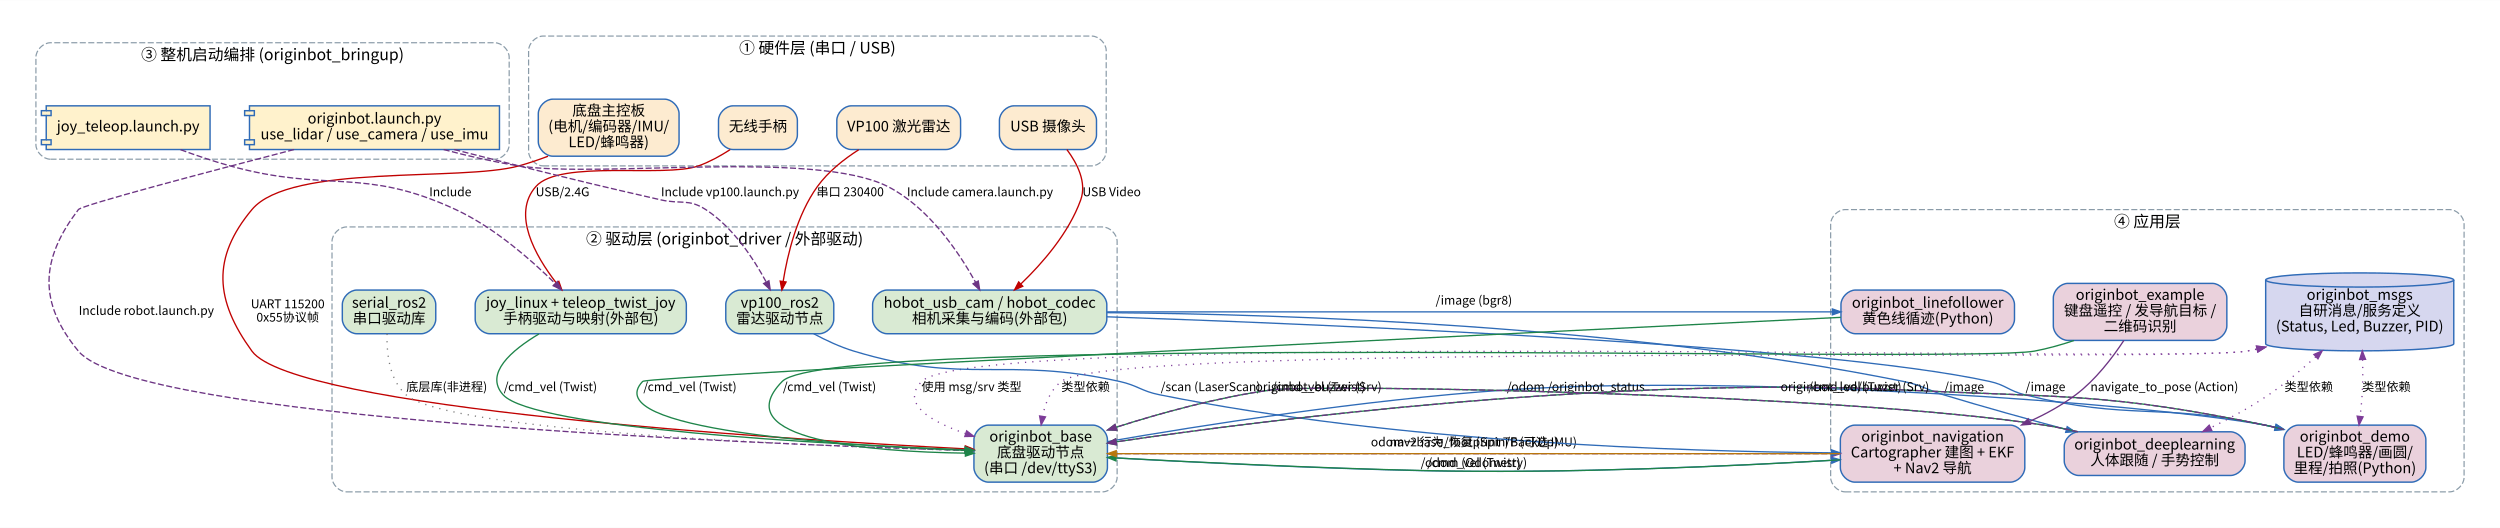
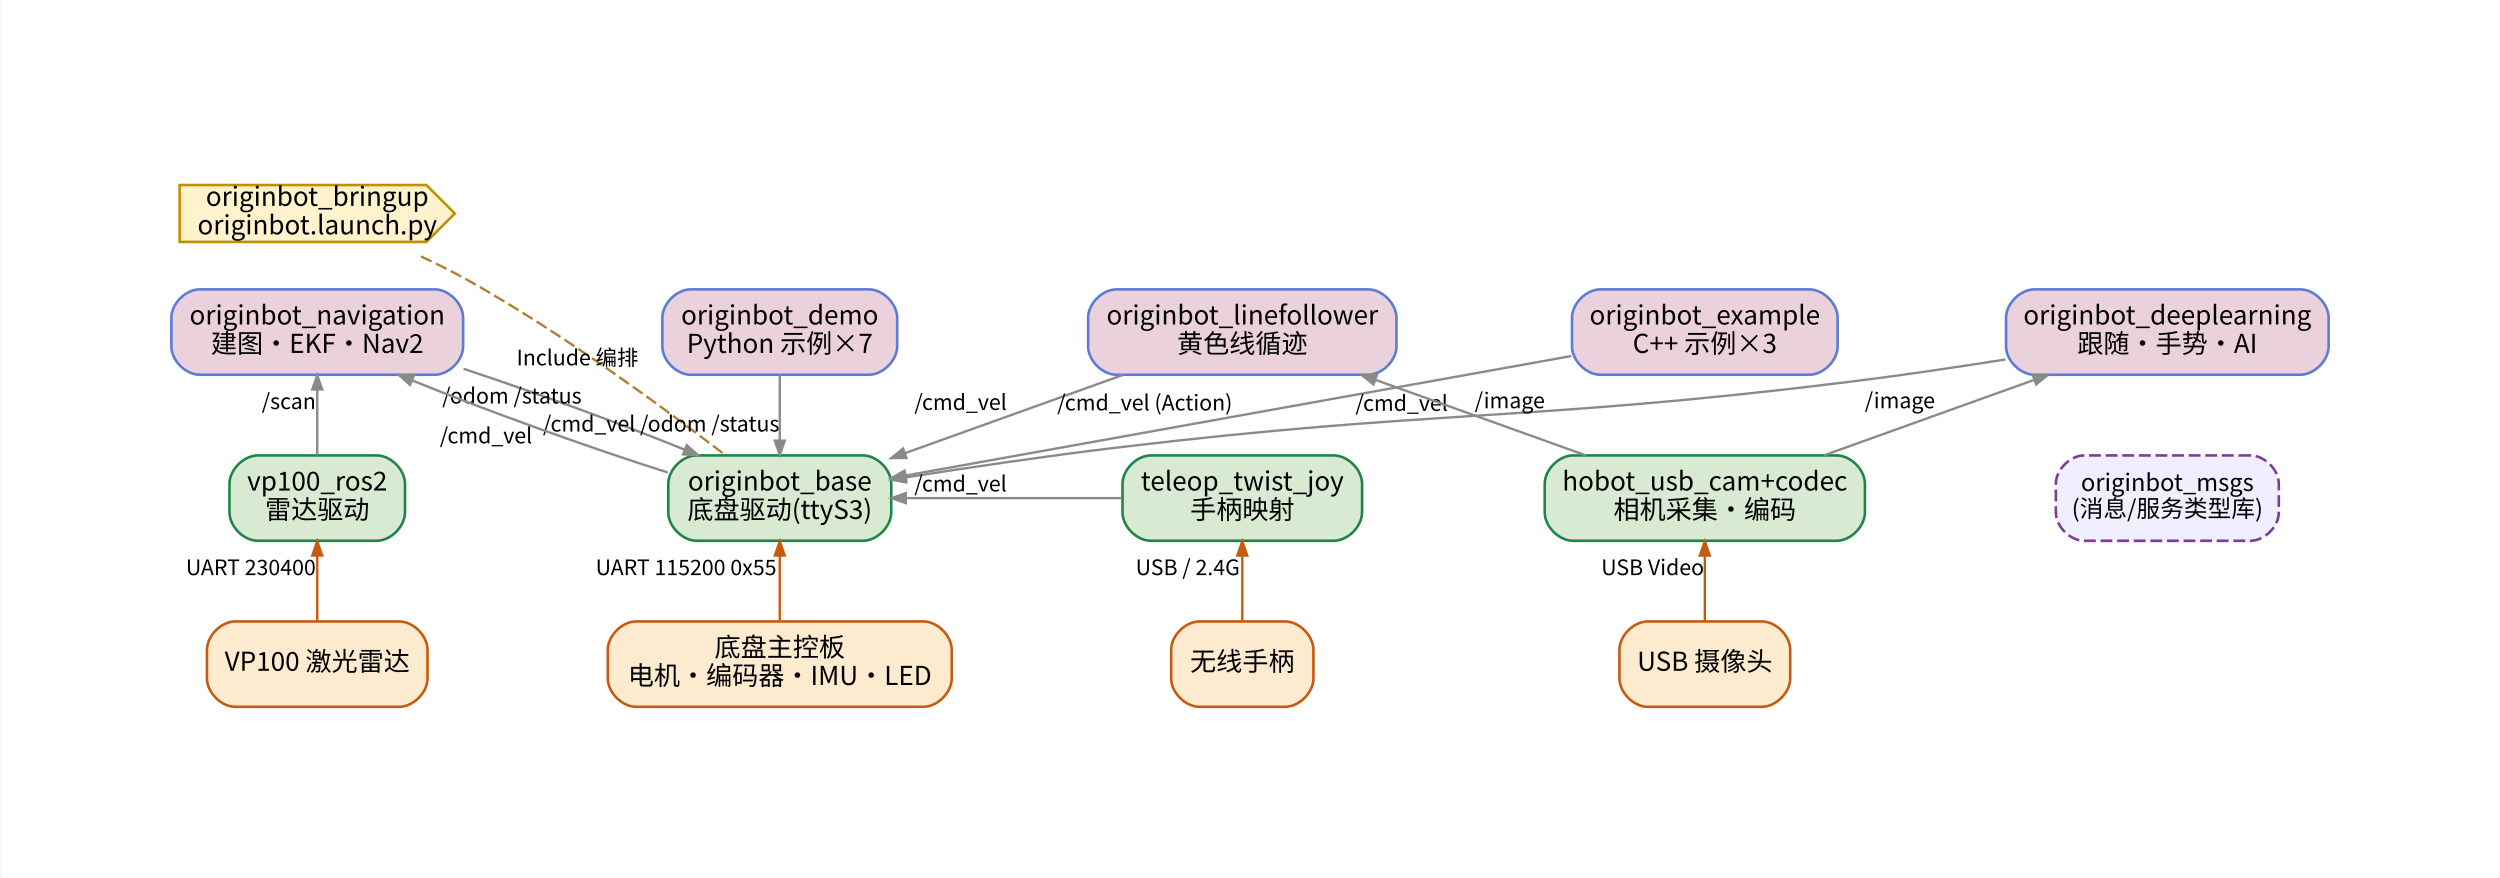
- <svg xmlns="http://www.w3.org/2000/svg" width="2060pt" height="435pt" viewBox="0.00 0.00 2060.20 434.83">
-   <g id="graph0" class="graph" transform="scale(1 1) rotate(0) translate(21.6 413.23)">
-     <polygon fill="white" stroke="transparent" points="-21.6,21.6 -21.6,-413.23 2038.6,-413.23 2038.6,21.6 -21.6,21.6" />
-     <g id="clust1" class="cluster">
-       <path fill="white" stroke="#8a9ba8" stroke-dasharray="5,2" d="M426,-276.62C426,-276.62 878,-276.62 878,-276.62 884,-276.62 890,-282.62 890,-288.62 890,-288.62 890,-371.62 890,-371.62 890,-377.62 884,-383.62 878,-383.62 878,-383.62 426,-383.62 426,-383.62 420,-383.62 414,-377.62 414,-371.62 414,-371.62 414,-288.62 414,-288.62 414,-282.62 420,-276.62 426,-276.62" />
-       <text text-anchor="middle" x="652" y="-369.23" font-family="Noto Sans CJK SC" font-size="13.00">① 硬件层 (串口 / USB)</text>
+ <svg xmlns="http://www.w3.org/2000/svg" width="1054pt" height="370pt" viewBox="0.00 0.00 1053.50 370.00">
+   <rect x="68.5" y="73.8" width="915.0" height="26.0" fill="#FFF9EC" stroke="#D9C08A" stroke-width="1.2" stroke-dasharray="7,4" rx="9" />
+   <text x="80.5" y="91.8" font-family="Noto Sans CJK SC" font-size="12" fill="#D9C08A" font-weight="bold">编 排 层</text>
+   <rect x="68.5" y="123.8" width="915.0" height="26.0" fill="#F8F0F5" stroke="#C9A3C0" stroke-width="1.2" stroke-dasharray="7,4" rx="9" />
+   <text x="80.5" y="141.8" font-family="Noto Sans CJK SC" font-size="12" fill="#C9A3C0" font-weight="bold">应 用 层</text>
+   <rect x="68.5" y="193.8" width="915.0" height="26.2" fill="#F0F8EE" stroke="#9FC7A8" stroke-width="1.2" stroke-dasharray="7,4" rx="9" />
+   <text x="80.5" y="211.8" font-family="Noto Sans CJK SC" font-size="12" fill="#9FC7A8" font-weight="bold">驱 动 层</text>
+   <rect x="68.5" y="263.8" width="915.0" height="32.0" fill="#FCF4E8" stroke="#D9B78E" stroke-width="1.2" stroke-dasharray="7,4" rx="9" />
+   <text x="80.5" y="281.8" font-family="Noto Sans CJK SC" font-size="12" fill="#D9B78E" font-weight="bold">硬 件 层</text>
+   <g id="graph0" class="graph" transform="scale(1 1) rotate(0) translate(72 298)">
+     <polygon fill="white" stroke="transparent" points="-72,72 -72,-298 981.5,-298 981.5,72 -72,72" />
+     <g id="node1" class="node">
+       <polygon fill="#fff2cc" stroke="#bf9000" stroke-width="1.1" points="107.5,-220 3.5,-220 3.5,-196 107.5,-196 119.5,-208 107.5,-220" />
+       <text text-anchor="middle" x="61.5" y="-211.2" font-family="Noto Sans CJK SC" font-size="11.00">originbot_bringup</text>
+       <text text-anchor="middle" x="61.5" y="-199.2" font-family="Noto Sans CJK SC" font-size="11.00">originbot.launch.py</text>
    </g>
-     <g id="clust2" class="cluster">
-       <path fill="white" stroke="#8a9ba8" stroke-dasharray="5,2" d="M264,-8C264,-8 887,-8 887,-8 893,-8 899,-14 899,-20 899,-20 899,-214.31 899,-214.31 899,-220.31 893,-226.31 887,-226.31 887,-226.31 264,-226.31 264,-226.31 258,-226.31 252,-220.31 252,-214.31 252,-214.31 252,-20 252,-20 252,-14 258,-8 264,-8" />
-       <text text-anchor="middle" x="575.5" y="-211.91" font-family="Noto Sans CJK SC" font-size="13.00">② 驱动层 (originbot_driver / 外部驱动)</text>
+     <g id="node8" class="node">
+       <path fill="#d9ead3" stroke="#1e8449" stroke-width="1.1" d="M291.5,-106C291.5,-106 221.5,-106 221.5,-106 215.5,-106 209.5,-100 209.5,-94 209.5,-94 209.5,-82 209.5,-82 209.5,-76 215.5,-70 221.5,-70 221.5,-70 291.5,-70 291.5,-70 297.5,-70 303.5,-76 303.5,-82 303.5,-82 303.5,-94 303.5,-94 303.5,-100 297.5,-106 291.5,-106" />
+       <text text-anchor="middle" x="256.5" y="-91.2" font-family="Noto Sans CJK SC" font-size="11.00">originbot_base</text>
+       <text text-anchor="middle" x="256.5" y="-79.2" font-family="Noto Sans CJK SC" font-size="11.00">底盘驱动(ttyS3)</text>
    </g>
-     <g id="clust3" class="cluster">
-       <path fill="white" stroke="#8a9ba8" stroke-dasharray="5,2" d="M20,-282.12C20,-282.12 386,-282.12 386,-282.12 392,-282.12 398,-288.12 398,-294.12 398,-294.12 398,-366.12 398,-366.12 398,-372.12 392,-378.12 386,-378.12 386,-378.12 20,-378.12 20,-378.12 14,-378.12 8,-372.12 8,-366.12 8,-366.12 8,-294.12 8,-294.12 8,-288.12 14,-282.12 20,-282.12" />
-       <text text-anchor="middle" x="203" y="-363.73" font-family="Noto Sans CJK SC" font-size="13.00">③ 整机启动编排 (originbot_bringup)</text>
+     <g id="edge15" class="edge">
+       <path fill="none" stroke="#b08030" stroke-dasharray="5,2" d="M105.22,-189.92C112.35,-186.58 119.56,-182.95 126.2,-179.2 165.62,-156.91 208.01,-125.75 233.38,-106.23" />
+       <text text-anchor="middle" x="171.2" y="-143.96" font-family="Noto Sans CJK SC" font-size="9.00">Include 编排</text>
    </g>
-     <g id="clust4" class="cluster">
-       <path fill="white" stroke="#8a9ba8" stroke-dasharray="5,2" d="M1499,-8C1499,-8 1997,-8 1997,-8 2003,-8 2009,-14 2009,-20 2009,-20 2009,-228.62 2009,-228.62 2009,-234.62 2003,-240.62 1997,-240.62 1997,-240.62 1499,-240.62 1499,-240.62 1493,-240.62 1487,-234.62 1487,-228.62 1487,-228.62 1487,-20 1487,-20 1487,-14 1493,-8 1499,-8" />
-       <text text-anchor="middle" x="1748" y="-226.22" font-family="Noto Sans CJK SC" font-size="13.00">④ 应用层</text>
+     <g id="node2" class="node">
+       <path fill="#ead1dc" stroke="#5b7bd5" stroke-width="1.1" d="M111,-176C111,-176 12,-176 12,-176 6,-176 0,-170 0,-164 0,-164 0,-152 0,-152 0,-146 6,-140 12,-140 12,-140 111,-140 111,-140 117,-140 123,-146 123,-152 123,-152 123,-164 123,-164 123,-170 117,-176 111,-176" />
+       <text text-anchor="middle" x="61.5" y="-161.2" font-family="Noto Sans CJK SC" font-size="11.00">originbot_navigation</text>
+       <text text-anchor="middle" x="61.5" y="-149.2" font-family="Noto Sans CJK SC" font-size="11.00">建图·EKF·Nav2</text>
    </g>
-     <g id="node1" class="node">
-       <path fill="#fdebd0" stroke="#2f6bb7" stroke-width="1.2" d="M526,-331.62C526,-331.62 434,-331.62 434,-331.62 428,-331.62 422,-325.62 422,-319.62 422,-319.62 422,-296.62 422,-296.62 422,-290.62 428,-284.62 434,-284.62 434,-284.62 526,-284.62 526,-284.62 532,-284.62 538,-290.62 538,-296.62 538,-296.62 538,-319.62 538,-319.62 538,-325.62 532,-331.62 526,-331.62" />
-       <text text-anchor="middle" x="480" y="-318.02" font-family="Noto Sans CJK SC" font-size="12.00">底盘主控板</text>
-       <text text-anchor="middle" x="480" y="-305.02" font-family="Noto Sans CJK SC" font-size="12.00">(电机/编码器/IMU/</text>
-       <text text-anchor="middle" x="480" y="-292.02" font-family="Noto Sans CJK SC" font-size="12.00">LED/蜂鸣器)</text>
+     <g id="edge5" class="edge">
+       <path fill="none" stroke="#8a8a8a" d="M123.19,-142.52C153.67,-132.42 189.59,-119.32 216.46,-108.39" />
+       <polygon fill="#8a8a8a" stroke="#8a8a8a" points="217.29,-110.32 222.05,-106.1 215.7,-106.43 217.29,-110.32" />
+       <text text-anchor="middle" x="143.57" y="-127.87" font-family="Noto Sans CJK SC" font-size="9.00">/odom /status</text>
+     </g>
+     <g id="node3" class="node">
+       <path fill="#ead1dc" stroke="#5b7bd5" stroke-width="1.1" d="M294,-176C294,-176 219,-176 219,-176 213,-176 207,-170 207,-164 207,-164 207,-152 207,-152 207,-146 213,-140 219,-140 219,-140 294,-140 294,-140 300,-140 306,-146 306,-152 306,-152 306,-164 306,-164 306,-170 300,-176 294,-176" />
+       <text text-anchor="middle" x="256.5" y="-161.2" font-family="Noto Sans CJK SC" font-size="11.00">originbot_demo</text>
+       <text text-anchor="middle" x="256.5" y="-149.2" font-family="Noto Sans CJK SC" font-size="11.00">Python 示例×7</text>
+     </g>
+     <g id="edge7" class="edge">
+       <path fill="none" stroke="#8a8a8a" d="M256.5,-139.97C256.5,-131.55 256.5,-121.39 256.5,-112.3" />
+       <polygon fill="#8a8a8a" stroke="#8a8a8a" points="258.6,-112.21 256.5,-106.21 254.4,-112.21 258.6,-112.21" />
+       <text text-anchor="middle" x="206.5" y="-116.07" font-family="Noto Sans CJK SC" font-size="9.00">/cmd_vel /odom /status</text>
+     </g>
+     <g id="node4" class="node">
+       <path fill="#ead1dc" stroke="#5b7bd5" stroke-width="1.1" d="M504.5,-176C504.5,-176 398.5,-176 398.5,-176 392.5,-176 386.5,-170 386.5,-164 386.5,-164 386.5,-152 386.5,-152 386.5,-146 392.5,-140 398.5,-140 398.5,-140 504.5,-140 504.5,-140 510.5,-140 516.5,-146 516.5,-152 516.5,-152 516.5,-164 516.5,-164 516.5,-170 510.5,-176 504.5,-176" />
+       <text text-anchor="middle" x="451.5" y="-161.2" font-family="Noto Sans CJK SC" font-size="11.00">originbot_linefollower</text>
+       <text text-anchor="middle" x="451.5" y="-149.2" font-family="Noto Sans CJK SC" font-size="11.00">黄色线循迹</text>
+     </g>
+     <g id="edge8" class="edge">
+       <path fill="none" stroke="#8a8a8a" d="M401.28,-139.97C373.15,-129.88 338.1,-117.29 309.52,-107.03" />
+       <polygon fill="#8a8a8a" stroke="#8a8a8a" points="309.89,-104.93 303.53,-104.88 308.47,-108.89 309.89,-104.93" />
+       <text text-anchor="middle" x="332.73" y="-125.16" font-family="Noto Sans CJK SC" font-size="9.00">/cmd_vel</text>
    </g>
    <g id="node5" class="node">
-       <path fill="#d9ead3" stroke="#2f6bb7" stroke-width="1.2" d="M879,-63C879,-63 793,-63 793,-63 787,-63 781,-57 781,-51 781,-51 781,-28 781,-28 781,-22 787,-16 793,-16 793,-16 879,-16 879,-16 885,-16 891,-22 891,-28 891,-28 891,-51 891,-51 891,-57 885,-63 879,-63" />
-       <text text-anchor="middle" x="836" y="-49.4" font-family="Noto Sans CJK SC" font-size="12.00">originbot_base</text>
-       <text text-anchor="middle" x="836" y="-36.4" font-family="Noto Sans CJK SC" font-size="12.00">底盘驱动节点</text>
-       <text text-anchor="middle" x="836" y="-23.4" font-family="Noto Sans CJK SC" font-size="12.00">(串口 /dev/ttyS3)</text>
+       <path fill="#ead1dc" stroke="#5b7bd5" stroke-width="1.1" d="M690.5,-176C690.5,-176 602.5,-176 602.5,-176 596.5,-176 590.5,-170 590.5,-164 590.5,-164 590.5,-152 590.5,-152 590.5,-146 596.5,-140 602.5,-140 602.5,-140 690.5,-140 690.5,-140 696.5,-140 702.5,-146 702.5,-152 702.5,-152 702.5,-164 702.5,-164 702.5,-170 696.5,-176 690.5,-176" />
+       <text text-anchor="middle" x="646.5" y="-161.2" font-family="Noto Sans CJK SC" font-size="11.00">originbot_example</text>
+       <text text-anchor="middle" x="646.5" y="-149.2" font-family="Noto Sans CJK SC" font-size="11.00">C++ 示例×3</text>
+     </g>
+     <g id="edge9" class="edge">
+       <path fill="none" stroke="#8a8a8a" d="M590.21,-147.9C515.11,-134.42 383.12,-110.73 309.65,-97.54" />
+       <polygon fill="#8a8a8a" stroke="#8a8a8a" points="309.87,-95.45 303.6,-96.45 309.13,-99.58 309.87,-95.45" />
+       <text text-anchor="middle" x="410.4" y="-124.97" font-family="Noto Sans CJK SC" font-size="9.00">/cmd_vel (Action)</text>
+     </g>
+     <g id="node6" class="node">
+       <path fill="#ead1dc" stroke="#5b7bd5" stroke-width="1.1" d="M897.5,-176C897.5,-176 785.5,-176 785.5,-176 779.5,-176 773.5,-170 773.5,-164 773.5,-164 773.5,-152 773.5,-152 773.5,-146 779.5,-140 785.5,-140 785.5,-140 897.5,-140 897.5,-140 903.5,-140 909.5,-146 909.5,-152 909.5,-152 909.5,-164 909.5,-164 909.5,-170 903.5,-176 897.5,-176" />
+       <text text-anchor="middle" x="841.5" y="-161.2" font-family="Noto Sans CJK SC" font-size="11.00">originbot_deeplearning</text>
+       <text text-anchor="middle" x="841.5" y="-149.2" font-family="Noto Sans CJK SC" font-size="11.00">跟随·手势·AI</text>
+     </g>
+     <g id="edge10" class="edge">
+       <path fill="none" stroke="#8a8a8a" d="M773.23,-146.45C751.67,-143.04 727.73,-139.5 705.7,-136.8 569.33,-120.06 534.22,-125.53 397.8,-109.2 368.61,-105.71 336.17,-100.9 309.74,-96.75" />
+       <polygon fill="#8a8a8a" stroke="#8a8a8a" points="309.76,-94.63 303.51,-95.77 309.1,-98.78 309.76,-94.63" />
+       <text text-anchor="middle" x="518.67" y="-124.77" font-family="Noto Sans CJK SC" font-size="9.00">/cmd_vel</text>
+     </g>
+     <g id="node7" class="node">
+       <path fill="#d9ead3" stroke="#1e8449" stroke-width="1.1" d="M86.5,-106C86.5,-106 36.5,-106 36.5,-106 30.5,-106 24.5,-100 24.5,-94 24.5,-94 24.5,-82 24.5,-82 24.5,-76 30.5,-70 36.5,-70 36.5,-70 86.5,-70 86.5,-70 92.5,-70 98.5,-76 98.5,-82 98.5,-82 98.5,-94 98.5,-94 98.5,-100 92.5,-106 86.5,-106" />
+       <text text-anchor="middle" x="61.5" y="-91.2" font-family="Noto Sans CJK SC" font-size="11.00">vp100_ros2</text>
+       <text text-anchor="middle" x="61.5" y="-79.2" font-family="Noto Sans CJK SC" font-size="11.00">雷达驱动</text>
+     </g>
+     <g id="edge13" class="edge">
+       <path fill="none" stroke="#8a8a8a" d="M61.5,-106.03C61.5,-114.45 61.5,-124.61 61.5,-133.7" />
+       <polygon fill="#8a8a8a" stroke="#8a8a8a" points="59.4,-133.79 61.5,-139.79 63.6,-133.79 59.4,-133.79" />
+       <text text-anchor="middle" x="49.5" y="-125.53" font-family="Noto Sans CJK SC" font-size="9.00">/scan</text>
+     </g>
+     <g id="edge6" class="edge">
+       <path fill="none" stroke="#8a8a8a" d="M209.31,-98.78C176.35,-109.22 132.84,-124.88 101.56,-137.6" />
+       <polygon fill="#8a8a8a" stroke="#8a8a8a" points="100.62,-135.72 95.87,-139.94 102.22,-139.6 100.62,-135.72" />
+       <text text-anchor="middle" x="132.65" y="-111.09" font-family="Noto Sans CJK SC" font-size="9.00">/cmd_vel</text>
+     </g>
+     <g id="node9" class="node">
+       <path fill="#d9ead3" stroke="#1e8449" stroke-width="1.1" d="M490,-106C490,-106 413,-106 413,-106 407,-106 401,-100 401,-94 401,-94 401,-82 401,-82 401,-76 407,-70 413,-70 413,-70 490,-70 490,-70 496,-70 502,-76 502,-82 502,-82 502,-94 502,-94 502,-100 496,-106 490,-106" />
+       <text text-anchor="middle" x="451.5" y="-91.2" font-family="Noto Sans CJK SC" font-size="11.00">teleop_twist_joy</text>
+       <text text-anchor="middle" x="451.5" y="-79.2" font-family="Noto Sans CJK SC" font-size="11.00">手柄映射</text>
+     </g>
+     <g id="edge14" class="edge">
+       <path fill="none" stroke="#8a8a8a" d="M400.78,-88C372.87,-88 338.26,-88 309.94,-88" />
+       <polygon fill="#8a8a8a" stroke="#8a8a8a" points="309.62,-85.9 303.62,-88 309.62,-90.1 309.62,-85.9" />
+       <text text-anchor="middle" x="332.71" y="-90.8" font-family="Noto Sans CJK SC" font-size="9.00">/cmd_vel</text>
+     </g>
+     <g id="node10" class="node">
+       <path fill="#d9ead3" stroke="#1e8449" stroke-width="1.1" d="M702,-106C702,-106 591,-106 591,-106 585,-106 579,-100 579,-94 579,-94 579,-82 579,-82 579,-76 585,-70 591,-70 591,-70 702,-70 702,-70 708,-70 714,-76 714,-82 714,-82 714,-94 714,-94 714,-100 708,-106 702,-106" />
+       <text text-anchor="middle" x="646.5" y="-91.2" font-family="Noto Sans CJK SC" font-size="11.00">hobot_usb_cam+codec</text>
+       <text text-anchor="middle" x="646.5" y="-79.2" font-family="Noto Sans CJK SC" font-size="11.00">相机采集·编码</text>
+     </g>
+     <g id="edge11" class="edge">
+       <path fill="none" stroke="#8a8a8a" d="M596.28,-106.03C569.21,-115.75 535.71,-127.77 507.76,-137.8" />
+       <polygon fill="#8a8a8a" stroke="#8a8a8a" points="506.82,-135.91 501.89,-139.91 508.24,-139.86 506.82,-135.91" />
+       <text text-anchor="middle" x="564.27" y="-125.88" font-family="Noto Sans CJK SC" font-size="9.00">/image</text>
+     </g>
+     <g id="edge12" class="edge">
+       <path fill="none" stroke="#8a8a8a" d="M696.72,-106.03C723.79,-115.75 757.29,-127.77 785.24,-137.8" />
+       <polygon fill="#8a8a8a" stroke="#8a8a8a" points="784.76,-139.86 791.11,-139.91 786.18,-135.91 784.76,-139.86" />
+       <text text-anchor="middle" x="728.73" y="-125.88" font-family="Noto Sans CJK SC" font-size="9.00">/image</text>
+     </g>
+     <g id="node11" class="node">
+       <path fill="#fdebd0" stroke="#c55a11" stroke-width="1.1" d="M96,-36C96,-36 27,-36 27,-36 21,-36 15,-30 15,-24 15,-24 15,-12 15,-12 15,-6 21,0 27,0 27,0 96,0 96,0 102,0 108,-6 108,-12 108,-12 108,-24 108,-24 108,-30 102,-36 96,-36" />
+       <text text-anchor="middle" x="61.5" y="-15.2" font-family="Noto Sans CJK SC" font-size="11.00">VP100 激光雷达</text>
    </g>
    <g id="edge1" class="edge">
-       <path fill="none" stroke="#c00000" stroke-width="1.1" d="M430.02,-284.6C422.1,-281.59 413.91,-278.8 406,-276.62 358.23,-263.5 217.73,-278.67 186,-240.62 152.8,-200.82 155.52,-165.93 186,-124 220.33,-76.78 617.41,-51.6 773.52,-43.48" />
-       <polygon fill="#c00000" stroke="#c00000" stroke-width="1.1" points="773.91,-45.91 780.77,-43.1 773.66,-41.02 773.91,-45.91" />
-       <text text-anchor="middle" x="215.5" y="-159.31" font-family="Noto Sans CJK SC" font-size="10.00">UART 115200</text>
-       <text text-anchor="middle" x="215.5" y="-148.31" font-family="Noto Sans CJK SC" font-size="10.00">0x55协议帧</text>
+       <path fill="none" stroke="#c55a11" d="M61.5,-36.03C61.5,-44.45 61.5,-54.61 61.5,-63.7" />
+       <polygon fill="#c55a11" stroke="#c55a11" points="59.4,-63.79 61.5,-69.79 63.6,-63.79 59.4,-63.79" />
+       <text text-anchor="middle" x="33.5" y="-55.53" font-family="Noto Sans CJK SC" font-size="9.00">UART 230400</text>
    </g>
-     <g id="node2" class="node">
-       <path fill="#fdebd0" stroke="#2f6bb7" stroke-width="1.2" d="M758,-326.12C758,-326.12 680,-326.12 680,-326.12 674,-326.12 668,-320.12 668,-314.12 668,-314.12 668,-302.12 668,-302.12 668,-296.12 674,-290.12 680,-290.12 680,-290.12 758,-290.12 758,-290.12 764,-290.12 770,-296.12 770,-302.12 770,-302.12 770,-314.12 770,-314.12 770,-320.12 764,-326.12 758,-326.12" />
-       <text text-anchor="middle" x="719" y="-305.02" font-family="Noto Sans CJK SC" font-size="12.00">VP100 激光雷达</text>
-     </g>
-     <g id="node7" class="node">
-       <path fill="#d9ead3" stroke="#2f6bb7" stroke-width="1.2" d="M653.5,-174.31C653.5,-174.31 588.5,-174.31 588.5,-174.31 582.5,-174.31 576.5,-168.31 576.5,-162.31 576.5,-162.31 576.5,-150.31 576.5,-150.31 576.5,-144.31 582.5,-138.31 588.5,-138.31 588.5,-138.31 653.5,-138.31 653.5,-138.31 659.5,-138.31 665.5,-144.31 665.5,-150.31 665.5,-150.31 665.5,-162.31 665.5,-162.31 665.5,-168.31 659.5,-174.31 653.5,-174.31" />
-       <text text-anchor="middle" x="621" y="-159.71" font-family="Noto Sans CJK SC" font-size="12.00">vp100_ros2</text>
-       <text text-anchor="middle" x="621" y="-146.71" font-family="Noto Sans CJK SC" font-size="12.00">雷达驱动节点</text>
+     <g id="node12" class="node">
+       <path fill="#fdebd0" stroke="#c55a11" stroke-width="1.1" d="M317,-36C317,-36 196,-36 196,-36 190,-36 184,-30 184,-24 184,-24 184,-12 184,-12 184,-6 190,0 196,0 196,0 317,0 317,0 323,0 329,-6 329,-12 329,-12 329,-24 329,-24 329,-30 323,-36 317,-36" />
+       <text text-anchor="middle" x="256.5" y="-21.2" font-family="Noto Sans CJK SC" font-size="11.00">底盘主控板</text>
+       <text text-anchor="middle" x="256.5" y="-9.2" font-family="Noto Sans CJK SC" font-size="11.00">电机·编码器·IMU·LED</text>
    </g>
    <g id="edge2" class="edge">
-       <path fill="none" stroke="#c00000" stroke-width="1.1" d="M686.05,-289.94C673.84,-282.14 660.83,-271.89 652,-259.62 635.14,-236.22 627.33,-203.52 623.79,-181.44" />
-       <polygon fill="#c00000" stroke="#c00000" stroke-width="1.1" points="626.19,-180.95 622.75,-174.39 621.35,-181.67 626.19,-180.95" />
-       <text text-anchor="middle" x="679" y="-251.62" font-family="Noto Sans CJK SC" font-size="10.00">串口 230400</text>
+       <path fill="none" stroke="#c55a11" d="M256.5,-36.03C256.5,-44.45 256.5,-54.61 256.5,-63.7" />
+       <polygon fill="#c55a11" stroke="#c55a11" points="254.4,-63.79 256.5,-69.79 258.6,-63.79 254.4,-63.79" />
+       <text text-anchor="middle" x="217" y="-55.53" font-family="Noto Sans CJK SC" font-size="9.00">UART 115200 0x55</text>
    </g>
-     <g id="node3" class="node">
-       <path fill="#fdebd0" stroke="#2f6bb7" stroke-width="1.2" d="M870,-326.12C870,-326.12 814,-326.12 814,-326.12 808,-326.12 802,-320.12 802,-314.12 802,-314.12 802,-302.12 802,-302.12 802,-296.12 808,-290.12 814,-290.12 814,-290.12 870,-290.12 870,-290.12 876,-290.12 882,-296.12 882,-302.12 882,-302.12 882,-314.12 882,-314.12 882,-320.12 876,-326.12 870,-326.12" />
-       <text text-anchor="middle" x="842" y="-305.02" font-family="Noto Sans CJK SC" font-size="12.00">USB 摄像头</text>
-     </g>
-     <g id="node8" class="node">
-       <path fill="#d9ead3" stroke="#2f6bb7" stroke-width="1.2" d="M878.5,-174.31C878.5,-174.31 709.5,-174.31 709.5,-174.31 703.5,-174.31 697.5,-168.31 697.5,-162.31 697.5,-162.31 697.5,-150.31 697.5,-150.31 697.5,-144.31 703.5,-138.31 709.5,-138.31 709.5,-138.31 878.5,-138.31 878.5,-138.31 884.5,-138.31 890.5,-144.31 890.5,-150.31 890.5,-150.31 890.5,-162.31 890.5,-162.31 890.5,-168.31 884.5,-174.31 878.5,-174.31" />
-       <text text-anchor="middle" x="794" y="-159.71" font-family="Noto Sans CJK SC" font-size="12.00">hobot_usb_cam / hobot_codec</text>
-       <text text-anchor="middle" x="794" y="-146.71" font-family="Noto Sans CJK SC" font-size="12.00">相机采集与编码(外部包)</text>
+     <g id="node13" class="node">
+       <path fill="#fdebd0" stroke="#c55a11" stroke-width="1.1" d="M469.5,-36C469.5,-36 433.5,-36 433.5,-36 427.5,-36 421.5,-30 421.5,-24 421.5,-24 421.5,-12 421.5,-12 421.5,-6 427.5,0 433.5,0 433.5,0 469.5,0 469.5,0 475.5,0 481.5,-6 481.5,-12 481.5,-12 481.5,-24 481.5,-24 481.5,-30 475.5,-36 469.5,-36" />
+       <text text-anchor="middle" x="451.5" y="-15.2" font-family="Noto Sans CJK SC" font-size="11.00">无线手柄</text>
    </g>
    <g id="edge3" class="edge">
-       <path fill="none" stroke="#c00000" stroke-width="1.1" d="M857.62,-290.05C866.19,-278.56 874.13,-262.95 869,-248.62 859.22,-221.32 837.37,-196.32 819.76,-179.42" />
-       <polygon fill="#c00000" stroke="#c00000" stroke-width="1.1" points="821.23,-177.44 814.45,-174.43 817.88,-181.01 821.23,-177.44" />
-       <text text-anchor="middle" x="894.5" y="-251.62" font-family="Noto Sans CJK SC" font-size="10.00">USB Video</text>
+       <path fill="none" stroke="#c55a11" d="M451.5,-36.03C451.5,-44.45 451.5,-54.61 451.5,-63.7" />
+       <polygon fill="#c55a11" stroke="#c55a11" points="449.4,-63.79 451.5,-69.79 453.6,-63.79 449.4,-63.79" />
+       <text text-anchor="middle" x="428.5" y="-55.53" font-family="Noto Sans CJK SC" font-size="9.00">USB / 2.4G</text>
    </g>
-     <g id="node4" class="node">
-       <path fill="#fdebd0" stroke="#2f6bb7" stroke-width="1.2" d="M623.5,-326.12C623.5,-326.12 582.5,-326.12 582.5,-326.12 576.5,-326.12 570.5,-320.12 570.5,-314.12 570.5,-314.12 570.5,-302.12 570.5,-302.12 570.5,-296.12 576.5,-290.12 582.5,-290.12 582.5,-290.12 623.5,-290.12 623.5,-290.12 629.5,-290.12 635.5,-296.12 635.5,-302.12 635.5,-302.12 635.5,-314.12 635.5,-314.12 635.5,-320.12 629.5,-326.12 623.5,-326.12" />
-       <text text-anchor="middle" x="603" y="-305.02" font-family="Noto Sans CJK SC" font-size="12.00">无线手柄</text>
-     </g>
-     <g id="node9" class="node">
-       <path fill="#d9ead3" stroke="#2f6bb7" stroke-width="1.2" d="M532,-174.31C532,-174.31 382,-174.31 382,-174.31 376,-174.31 370,-168.31 370,-162.31 370,-162.31 370,-150.31 370,-150.31 370,-144.31 376,-138.31 382,-138.31 382,-138.31 532,-138.31 532,-138.31 538,-138.31 544,-144.31 544,-150.31 544,-150.31 544,-162.31 544,-162.31 544,-168.31 538,-174.31 532,-174.31" />
-       <text text-anchor="middle" x="457" y="-159.71" font-family="Noto Sans CJK SC" font-size="12.00">joy_linux + teleop_twist_joy</text>
-       <text text-anchor="middle" x="457" y="-146.71" font-family="Noto Sans CJK SC" font-size="12.00">手柄驱动与映射(外部包)</text>
+     <g id="node14" class="node">
+       <path fill="#fdebd0" stroke="#c55a11" stroke-width="1.1" d="M670.5,-36C670.5,-36 622.5,-36 622.5,-36 616.5,-36 610.5,-30 610.5,-24 610.5,-24 610.5,-12 610.5,-12 610.5,-6 616.5,0 622.5,0 622.5,0 670.5,0 670.5,0 676.5,0 682.5,-6 682.5,-12 682.5,-12 682.5,-24 682.5,-24 682.5,-30 676.5,-36 670.5,-36" />
+       <text text-anchor="middle" x="646.5" y="-15.2" font-family="Noto Sans CJK SC" font-size="11.00">USB 摄像头</text>
    </g>
    <g id="edge4" class="edge">
-       <path fill="none" stroke="#c00000" stroke-width="1.1" d="M580.13,-290.05C572.22,-284.94 563.06,-279.85 554,-276.62 525.72,-266.57 439.84,-282.15 420,-259.62 400.05,-236.99 419.4,-202.77 436.77,-180.23" />
-       <polygon fill="#c00000" stroke="#c00000" stroke-width="1.1" points="438.91,-181.49 441.36,-174.49 435.08,-178.44 438.91,-181.49" />
-       <text text-anchor="middle" x="442" y="-251.62" font-family="Noto Sans CJK SC" font-size="10.00">USB/2.4G</text>
-     </g>
-     <g id="node12" class="node">
-       <path fill="#ead1dc" stroke="#2f6bb7" stroke-width="1.2" d="M1635,-63C1635,-63 1507,-63 1507,-63 1501,-63 1495,-57 1495,-51 1495,-51 1495,-28 1495,-28 1495,-22 1501,-16 1507,-16 1507,-16 1635,-16 1635,-16 1641,-16 1647,-22 1647,-28 1647,-28 1647,-51 1647,-51 1647,-57 1641,-63 1635,-63" />
-       <text text-anchor="middle" x="1571" y="-49.4" font-family="Noto Sans CJK SC" font-size="12.00">originbot_navigation</text>
-       <text text-anchor="middle" x="1571" y="-36.4" font-family="Noto Sans CJK SC" font-size="12.00">Cartographer 建图 + EKF</text>
-       <text text-anchor="middle" x="1571" y="-23.4" font-family="Noto Sans CJK SC" font-size="12.00">+ Nav2 导航</text>
-     </g>
-     <g id="edge20" class="edge">
-       <path fill="none" stroke="#2f6bb7" stroke-width="1.1" d="M891.1,-36.29C953.6,-32.82 1058.59,-27.52 1149,-25.5 1266.62,-22.87 1402.61,-29.04 1487.72,-34.01" />
-       <polygon fill="#2f6bb7" stroke="#2f6bb7" stroke-width="1.1" points="1487.65,-36.46 1494.78,-34.43 1487.93,-31.57 1487.65,-36.46" />
-       <text text-anchor="middle" x="1193" y="-28.5" font-family="Noto Sans CJK SC" font-size="10.00">/odom (Odometry)</text>
-     </g>
-     <g id="edge23" class="edge">
-       <path fill="none" stroke="#7d3c98" stroke-width="1.1" stroke-dasharray="5,2" d="M891.24,-39.5C1019.17,-39.5 1336.33,-39.5 1487.84,-39.5" />
-       <polygon fill="#7d3c98" stroke="#7d3c98" stroke-width="1.1" points="1487.93,-41.95 1494.93,-39.5 1487.93,-37.05 1487.93,-41.95" />
-       <text text-anchor="middle" x="1193" y="-45.5" font-family="Noto Sans CJK SC" font-size="10.00">odom→base_footprint TF (可选 IMU)</text>
+       <path fill="none" stroke="#c55a11" d="M646.5,-36.03C646.5,-44.45 646.5,-54.61 646.5,-63.7" />
+       <polygon fill="#c55a11" stroke="#c55a11" points="644.4,-63.79 646.5,-69.79 648.6,-63.79 644.4,-63.79" />
+       <text text-anchor="middle" x="624.5" y="-55.53" font-family="Noto Sans CJK SC" font-size="9.00">USB Video</text>
    </g>
    <g id="node15" class="node">
-       <path fill="#ead1dc" stroke="#2f6bb7" stroke-width="1.2" d="M1965.5,-63C1965.5,-63 1872.5,-63 1872.5,-63 1866.5,-63 1860.5,-57 1860.5,-51 1860.5,-51 1860.5,-28 1860.5,-28 1860.5,-22 1866.5,-16 1872.5,-16 1872.5,-16 1965.5,-16 1965.5,-16 1971.5,-16 1977.5,-22 1977.5,-28 1977.5,-28 1977.5,-51 1977.5,-51 1977.5,-57 1971.5,-63 1965.5,-63" />
-       <text text-anchor="middle" x="1919" y="-49.4" font-family="Noto Sans CJK SC" font-size="12.00">originbot_demo</text>
-       <text text-anchor="middle" x="1919" y="-36.4" font-family="Noto Sans CJK SC" font-size="12.00">LED/蜂鸣器/画圆/</text>
-       <text text-anchor="middle" x="1919" y="-23.4" font-family="Noto Sans CJK SC" font-size="12.00">里程/拍照(Python)</text>
-     </g>
-     <g id="edge21" class="edge">
-       <path fill="none" stroke="#2f6bb7" stroke-width="1.1" d="M891.08,-49.43C965.43,-62.28 1102.18,-83.98 1220,-92 1414.74,-105.25 1747.5,-80.95 1845,-63 1847.68,-62.51 1850.39,-61.95 1853.12,-61.33" />
-       <polygon fill="#2f6bb7" stroke="#2f6bb7" stroke-width="1.1" points="1854.14,-63.61 1860.37,-59.58 1852.99,-58.84 1854.14,-63.61" />
-       <text text-anchor="middle" x="1277" y="-91" font-family="Noto Sans CJK SC" font-size="10.00">/odom /originbot_status</text>
-     </g>
-     <g id="node17" class="node">
-       <path fill="#d6d7ef" stroke="#2f6bb7" stroke-width="1.2" d="M2000.5,-182.6C2000.5,-185.82 1965.76,-188.44 1923,-188.44 1880.24,-188.44 1845.5,-185.82 1845.5,-182.6 1845.5,-182.6 1845.5,-130.03 1845.5,-130.03 1845.5,-126.8 1880.24,-124.19 1923,-124.19 1965.76,-124.19 2000.5,-126.8 2000.5,-130.03 2000.5,-130.03 2000.5,-182.6 2000.5,-182.6" />
-       <path fill="none" stroke="#2f6bb7" stroke-width="1.2" d="M2000.5,-182.6C2000.5,-179.37 1965.76,-176.76 1923,-176.76 1880.24,-176.76 1845.5,-179.37 1845.5,-182.6" />
-       <text text-anchor="middle" x="1923" y="-166.21" font-family="Noto Sans CJK SC" font-size="12.00">originbot_msgs</text>
-       <text text-anchor="middle" x="1923" y="-153.21" font-family="Noto Sans CJK SC" font-size="12.00">自研消息/服务定义</text>
-       <text text-anchor="middle" x="1923" y="-140.21" font-family="Noto Sans CJK SC" font-size="12.00">(Status, Led, Buzzer, PID)</text>
-     </g>
-     <g id="edge22" class="edge">
-       <path fill="none" stroke="#7d3c98" stroke-width="1.1" stroke-dasharray="1,5" d="M774.22,-55.97C745.07,-66.06 720.17,-80.75 738,-99 780.42,-142.4 1770.23,-113.5 1830,-124 1832.67,-124.47 1835.38,-125 1838.09,-125.59" />
-       <polygon fill="#7d3c98" stroke="#7d3c98" stroke-width="1.1" points="775.02,-58.28 780.89,-53.76 773.48,-53.63 775.02,-58.28" />
-       <polygon fill="#7d3c98" stroke="#7d3c98" stroke-width="1.1" points="1837.93,-128.07 1845.3,-127.26 1839.03,-123.29 1837.93,-128.07" />
-       <text text-anchor="middle" x="779" y="-91" font-family="Noto Sans CJK SC" font-size="10.00">使用 msg/srv 类型</text>
-     </g>
-     <g id="node6" class="node">
-       <path fill="#d9ead3" stroke="#2f6bb7" stroke-width="1.2" d="M325.5,-174.31C325.5,-174.31 272.5,-174.31 272.5,-174.31 266.5,-174.31 260.5,-168.31 260.5,-162.31 260.5,-162.31 260.5,-150.31 260.5,-150.31 260.5,-144.31 266.5,-138.31 272.5,-138.31 272.5,-138.31 325.5,-138.31 325.5,-138.31 331.5,-138.31 337.5,-144.31 337.5,-150.31 337.5,-150.31 337.5,-162.31 337.5,-162.31 337.5,-168.31 331.5,-174.31 325.5,-174.31" />
-       <text text-anchor="middle" x="299" y="-159.71" font-family="Noto Sans CJK SC" font-size="12.00">serial_ros2</text>
-       <text text-anchor="middle" x="299" y="-146.71" font-family="Noto Sans CJK SC" font-size="12.00">串口驱动库</text>
-     </g>
-     <g id="edge5" class="edge">
-       <path fill="none" stroke="#7a7a7a" stroke-width="1.1" stroke-dasharray="1,5" d="M297.38,-138.2C296.94,-122.68 299.1,-100.39 313,-88 347.37,-57.36 653.13,-45.5 780.59,-41.86" />
-       <text text-anchor="middle" x="346.5" y="-91" font-family="Noto Sans CJK SC" font-size="10.00">底层库(非进程)</text>
-     </g>
-     <g id="edge6" class="edge">
-       <path fill="none" stroke="#2f6bb7" stroke-width="1.1" d="M648.96,-138.28C659.04,-132.87 670.72,-127.41 682,-124 775.76,-95.62 805.35,-120.16 901,-99 916.1,-95.66 918.84,-91.04 934,-88 1129.62,-48.73 1364.91,-41.2 1487.48,-40.19" />
-       <polygon fill="#2f6bb7" stroke="#2f6bb7" stroke-width="1.1" points="1487.69,-42.64 1494.67,-40.14 1487.66,-37.74 1487.69,-42.64" />
-       <text text-anchor="middle" x="976" y="-91" font-family="Noto Sans CJK SC" font-size="10.00">/scan (LaserScan)</text>
-     </g>
-     <g id="node13" class="node">
-       <path fill="#ead1dc" stroke="#2f6bb7" stroke-width="1.2" d="M1626.5,-174.31C1626.5,-174.31 1507.5,-174.31 1507.5,-174.31 1501.5,-174.31 1495.5,-168.31 1495.5,-162.31 1495.5,-162.31 1495.5,-150.31 1495.5,-150.31 1495.5,-144.31 1501.5,-138.31 1507.5,-138.31 1507.5,-138.31 1626.5,-138.31 1626.5,-138.31 1632.5,-138.31 1638.5,-144.31 1638.5,-150.31 1638.5,-150.31 1638.5,-162.31 1638.5,-162.31 1638.5,-168.31 1632.5,-174.31 1626.5,-174.31" />
-       <text text-anchor="middle" x="1567" y="-159.71" font-family="Noto Sans CJK SC" font-size="12.00">originbot_linefollower</text>
-       <text text-anchor="middle" x="1567" y="-146.71" font-family="Noto Sans CJK SC" font-size="12.00">黄色线循迹(Python)</text>
-     </g>
-     <g id="edge7" class="edge">
-       <path fill="none" stroke="#2f6bb7" stroke-width="1.1" d="M890.73,-156.31C1045.5,-156.31 1345.84,-156.31 1488.33,-156.31" />
-       <polygon fill="#2f6bb7" stroke="#2f6bb7" stroke-width="1.1" points="1488.41,-158.76 1495.41,-156.31 1488.41,-153.86 1488.41,-158.76" />
-       <text text-anchor="middle" x="1193" y="-162.31" font-family="Noto Sans CJK SC" font-size="10.00">/image (bgr8)</text>
-     </g>
-     <g id="node14" class="node">
-       <path fill="#ead1dc" stroke="#2f6bb7" stroke-width="1.2" d="M1816.5,-57.5C1816.5,-57.5 1691.5,-57.5 1691.5,-57.5 1685.5,-57.5 1679.5,-51.5 1679.5,-45.5 1679.5,-45.5 1679.5,-33.5 1679.5,-33.5 1679.5,-27.5 1685.5,-21.5 1691.5,-21.5 1691.5,-21.5 1816.5,-21.5 1816.5,-21.5 1822.5,-21.5 1828.5,-27.5 1828.5,-33.5 1828.5,-33.5 1828.5,-45.5 1828.5,-45.5 1828.5,-51.5 1822.5,-57.5 1816.5,-57.5" />
-       <text text-anchor="middle" x="1754" y="-42.9" font-family="Noto Sans CJK SC" font-size="12.00">originbot_deeplearning</text>
-       <text text-anchor="middle" x="1754" y="-29.9" font-family="Noto Sans CJK SC" font-size="12.00">人体跟随 / 手势控制</text>
-     </g>
-     <g id="edge8" class="edge">
-       <path fill="none" stroke="#2f6bb7" stroke-width="1.1" d="M890.72,-155.67C1035.04,-154.5 1314.69,-145.66 1547,-99 1562.16,-95.96 1565.2,-92.48 1580,-88 1613.02,-78 1649.84,-67.81 1681.08,-59.44" />
-       <polygon fill="#2f6bb7" stroke="#2f6bb7" stroke-width="1.1" points="1681.94,-61.75 1688.07,-57.58 1680.67,-57.02 1681.94,-61.75" />
-       <text text-anchor="middle" x="1597" y="-91" font-family="Noto Sans CJK SC" font-size="10.00">/image</text>
-     </g>
-     <g id="edge9" class="edge">
-       <path fill="none" stroke="#2f6bb7" stroke-width="1.1" d="M890.59,-152.27C1077.42,-145.8 1481.86,-128.78 1618,-99 1631.47,-96.05 1633.62,-91.33 1647,-88 1733.07,-66.57 1758.26,-81.52 1845,-63 1847.65,-62.43 1850.34,-61.82 1853.06,-61.16" />
-       <polygon fill="#2f6bb7" stroke="#2f6bb7" stroke-width="1.1" points="1854.08,-63.43 1860.26,-59.34 1852.88,-58.68 1854.08,-63.43" />
-       <text text-anchor="middle" x="1664" y="-91" font-family="Noto Sans CJK SC" font-size="10.00">/image</text>
-     </g>
-     <g id="edge14" class="edge">
-       <path fill="none" stroke="#1e8449" stroke-width="1.1" d="M422.52,-138.13C399.98,-124.68 377.37,-105.39 393,-88 417.97,-60.21 657.57,-47.31 773.62,-42.66" />
-       <polygon fill="#1e8449" stroke="#1e8449" stroke-width="1.1" points="773.84,-45.1 780.74,-42.37 773.65,-40.2 773.84,-45.1" />
-       <text text-anchor="middle" x="432" y="-91" font-family="Noto Sans CJK SC" font-size="10.00">/cmd_vel (Twist)</text>
-     </g>
-     <g id="node10" class="node">
-       <polygon fill="#fff2cc" stroke="#2f6bb7" stroke-width="1.2" points="390,-326.12 184,-326.12 184,-322.12 180,-322.12 180,-318.12 184,-318.12 184,-298.12 180,-298.12 180,-294.12 184,-294.12 184,-290.12 390,-290.12 390,-326.12" />
-       <polyline fill="none" stroke="#2f6bb7" stroke-width="1.2" points="184,-322.12 188,-322.12 188,-318.12 184,-318.12 " />
-       <polyline fill="none" stroke="#2f6bb7" stroke-width="1.2" points="184,-298.12 188,-298.12 188,-294.12 184,-294.12 " />
-       <text text-anchor="middle" x="287" y="-311.52" font-family="Noto Sans CJK SC" font-size="12.00">originbot.launch.py</text>
-       <text text-anchor="middle" x="287" y="-298.52" font-family="Noto Sans CJK SC" font-size="12.00">use_lidar / use_camera / use_imu</text>
-     </g>
-     <g id="edge10" class="edge">
-       <path fill="none" stroke="#6c3483" stroke-width="1.1" stroke-dasharray="5,2" d="M220.68,-290.09C149.39,-271.62 45.79,-244.28 43,-240.62 11.53,-199.44 9.92,-163.9 43,-124 89.46,-67.96 594.9,-47.64 773.74,-42.17" />
-       <polygon fill="#6c3483" stroke="#6c3483" stroke-width="1.1" points="774.06,-44.62 780.98,-41.95 773.91,-39.72 774.06,-44.62" />
-       <text text-anchor="middle" x="99" y="-153.81" font-family="Noto Sans CJK SC" font-size="10.00">Include robot.launch.py</text>
-     </g>
-     <g id="edge11" class="edge">
-       <path fill="none" stroke="#6c3483" stroke-width="1.1" stroke-dasharray="5,2" d="M352.73,-290.08C370.04,-285.64 388.71,-280.91 406,-276.62 457.9,-263.76 470.87,-260.5 523,-248.62 539.4,-244.89 545.89,-249.79 560,-240.62 582.36,-226.11 599.33,-200.33 609.62,-181.29" />
-       <polygon fill="#6c3483" stroke="#6c3483" stroke-width="1.1" points="612.04,-181.95 613.11,-174.61 607.7,-179.68 612.04,-181.95" />
-       <text text-anchor="middle" x="580" y="-251.62" font-family="Noto Sans CJK SC" font-size="10.00">Include vp100.launch.py</text>
-     </g>
-     <g id="edge12" class="edge">
-       <path fill="none" stroke="#6c3483" stroke-width="1.1" stroke-dasharray="5,2" d="M344.03,-290.1C363.52,-284.93 385.56,-279.79 406,-276.62 472.87,-266.29 649.66,-290.24 710,-259.62 743.68,-242.54 768.73,-205.23 782.35,-180.71" />
-       <polygon fill="#6c3483" stroke="#6c3483" stroke-width="1.1" points="784.56,-181.78 785.73,-174.46 780.25,-179.45 784.56,-181.78" />
-       <text text-anchor="middle" x="786" y="-251.62" font-family="Noto Sans CJK SC" font-size="10.00">Include camera.launch.py</text>
-     </g>
-     <g id="node11" class="node">
-       <polygon fill="#fff2cc" stroke="#2f6bb7" stroke-width="1.2" points="151.5,-326.12 16.5,-326.12 16.5,-322.12 12.5,-322.12 12.5,-318.12 16.5,-318.12 16.5,-298.12 12.5,-298.12 12.5,-294.12 16.5,-294.12 16.5,-290.12 151.5,-290.12 151.5,-326.12" />
-       <polyline fill="none" stroke="#2f6bb7" stroke-width="1.2" points="16.5,-322.12 20.5,-322.12 20.5,-318.12 16.5,-318.12 " />
-       <polyline fill="none" stroke="#2f6bb7" stroke-width="1.2" points="16.5,-298.12 20.5,-298.12 20.5,-294.12 16.5,-294.12 " />
-       <text text-anchor="middle" x="84" y="-305.02" font-family="Noto Sans CJK SC" font-size="12.00">joy_teleop.launch.py</text>
-     </g>
-     <g id="edge13" class="edge">
-       <path fill="none" stroke="#6c3483" stroke-width="1.1" stroke-dasharray="5,2" d="M127.18,-289.98C140.16,-285.22 154.54,-280.35 168,-276.62 249.16,-254.19 277.66,-276.16 354,-240.62 385.83,-225.81 416.32,-199.04 435.75,-179.84" />
-       <polygon fill="#6c3483" stroke="#6c3483" stroke-width="1.1" points="437.73,-181.33 440.93,-174.64 434.26,-177.87 437.73,-181.33" />
-       <text text-anchor="middle" x="349.5" y="-251.62" font-family="Noto Sans CJK SC" font-size="10.00">Include</text>
-     </g>
-     <g id="edge15" class="edge">
-       <path fill="none" stroke="#1e8449" stroke-width="1.1" d="M1494.92,-34.41C1411.34,-29.41 1273.13,-22.88 1154,-25.5 1065.16,-27.45 962.46,-32.48 898.36,-35.94" />
-       <polygon fill="#1e8449" stroke="#1e8449" stroke-width="1.1" points="897.98,-33.51 891.13,-36.34 898.25,-38.4 897.98,-33.51" />
-       <text text-anchor="middle" x="1193" y="-28.5" font-family="Noto Sans CJK SC" font-size="10.00">/cmd_vel (Twist)</text>
-     </g>
-     <g id="edge24" class="edge">
-       <path fill="none" stroke="#b9770e" stroke-width="1.1" d="M1494.93,-39.5C1349.05,-39.5 1032.58,-39.5 898.28,-39.5" />
-       <polygon fill="#b9770e" stroke="#b9770e" stroke-width="1.1" points="898.24,-37.05 891.24,-39.5 898.24,-41.95 898.24,-37.05" />
-       <text text-anchor="middle" x="1193" y="-45.5" font-family="Noto Sans CJK SC" font-size="10.00">nav2 行为/恢复 (Spin/BackUp)</text>
-     </g>
-     <g id="edge16" class="edge">
-       <path fill="none" stroke="#1e8449" stroke-width="1.1" d="M1495.37,-151.83C1258.05,-140.24 512.26,-103.49 508,-99 470.26,-59.2 668.43,-46.26 773.7,-42.23" />
-       <polygon fill="#1e8449" stroke="#1e8449" stroke-width="1.1" points="773.9,-44.68 780.81,-41.97 773.72,-39.78 773.9,-44.68" />
-       <text text-anchor="middle" x="547" y="-91" font-family="Noto Sans CJK SC" font-size="10.00">/cmd_vel (Twist)</text>
-     </g>
-     <g id="edge17" class="edge">
-       <path fill="none" stroke="#1e8449" stroke-width="1.1" d="M1690.7,-57.58C1681.47,-59.71 1672.03,-61.61 1663,-63 1492.55,-89.16 1063.27,-97.05 1026,-92 982.42,-86.09 934.72,-72.89 898.01,-61.2" />
-       <polygon fill="#1e8449" stroke="#1e8449" stroke-width="1.1" points="898.71,-58.85 891.29,-59.04 897.21,-63.51 898.71,-58.85" />
-       <text text-anchor="middle" x="1065" y="-91" font-family="Noto Sans CJK SC" font-size="10.00">/cmd_vel (Twist)</text>
-     </g>
-     <g id="edge27" class="edge">
-       <path fill="none" stroke="#6c3483" stroke-width="1.1" stroke-dasharray="5,2" d="M1690.7,-57.58C1681.47,-59.71 1672.03,-61.61 1663,-63 1492.55,-89.16 1063.27,-97.05 1026,-92 982.42,-86.09 934.72,-72.89 898.01,-61.2" />
-       <polygon fill="#6c3483" stroke="#6c3483" stroke-width="1.1" points="898.71,-58.85 891.29,-59.04 897.21,-63.51 898.71,-58.85" />
-       <text text-anchor="middle" x="1065" y="-91" font-family="Noto Sans CJK SC" font-size="10.00">originbot_buzzer (Srv)</text>
-     </g>
-     <g id="edge18" class="edge">
-       <path fill="none" stroke="#1e8449" stroke-width="1.1" d="M1860.32,-59.36C1855.18,-60.73 1850.02,-61.97 1845,-63 1714.2,-89.8 1679.36,-85.55 1546,-92 1306.33,-103.6 1021.86,-67.41 898.36,-49.25" />
-       <polygon fill="#1e8449" stroke="#1e8449" stroke-width="1.1" points="898.46,-46.79 891.18,-48.18 897.74,-51.63 898.46,-46.79" />
-       <text text-anchor="middle" x="1507" y="-91" font-family="Noto Sans CJK SC" font-size="10.00">/cmd_vel (Twist)</text>
-     </g>
-     <g id="edge26" class="edge">
-       <path fill="none" stroke="#6c3483" stroke-width="1.1" stroke-dasharray="5,2" d="M1860.32,-59.36C1855.18,-60.73 1850.02,-61.97 1845,-63 1714.2,-89.8 1679.36,-85.55 1546,-92 1306.33,-103.6 1021.86,-67.41 898.36,-49.25" />
-       <polygon fill="#6c3483" stroke="#6c3483" stroke-width="1.1" points="898.46,-46.79 891.18,-48.18 897.74,-51.63 898.46,-46.79" />
-       <text text-anchor="middle" x="1507" y="-91" font-family="Noto Sans CJK SC" font-size="10.00">originbot_led/buzzer (Srv)</text>
-     </g>
-     <g id="node16" class="node">
-       <path fill="#ead1dc" stroke="#2f6bb7" stroke-width="1.2" d="M1801.5,-179.81C1801.5,-179.81 1682.5,-179.81 1682.5,-179.81 1676.5,-179.81 1670.5,-173.81 1670.5,-167.81 1670.5,-167.81 1670.5,-144.81 1670.5,-144.81 1670.5,-138.81 1676.5,-132.81 1682.5,-132.81 1682.5,-132.81 1801.5,-132.81 1801.5,-132.81 1807.5,-132.81 1813.5,-138.81 1813.5,-144.81 1813.5,-144.81 1813.5,-167.81 1813.5,-167.81 1813.5,-173.81 1807.5,-179.81 1801.5,-179.81" />
-       <text text-anchor="middle" x="1742" y="-166.21" font-family="Noto Sans CJK SC" font-size="12.00">originbot_example</text>
-       <text text-anchor="middle" x="1742" y="-153.21" font-family="Noto Sans CJK SC" font-size="12.00">键盘遥控 / 发导航目标 /</text>
-       <text text-anchor="middle" x="1742" y="-140.21" font-family="Noto Sans CJK SC" font-size="12.00">二维码识别</text>
-     </g>
-     <g id="edge19" class="edge">
-       <path fill="none" stroke="#1e8449" stroke-width="1.1" d="M1687.51,-132.7C1676.9,-129.16 1665.73,-126.01 1655,-124 1598.63,-113.46 663.06,-140.04 623,-99 575.71,-50.55 694.96,-41.1 773.53,-39.91" />
-       <polygon fill="#1e8449" stroke="#1e8449" stroke-width="1.1" points="774.03,-42.35 781,-39.82 773.97,-37.45 774.03,-42.35" />
-       <text text-anchor="middle" x="662" y="-91" font-family="Noto Sans CJK SC" font-size="10.00">/cmd_vel (Twist)</text>
-     </g>
-     <g id="edge25" class="edge">
-       <path fill="none" stroke="#6c3483" stroke-width="1.1" d="M1728.65,-132.81C1719.13,-118.37 1705.19,-100.13 1689,-88 1677.54,-79.41 1664.3,-72.12 1650.93,-66.02" />
-       <polygon fill="#6c3483" stroke="#6c3483" stroke-width="1.1" points="1651.76,-63.71 1644.37,-63.13 1649.78,-68.19 1651.76,-63.71" />
-       <text text-anchor="middle" x="1762" y="-91" font-family="Noto Sans CJK SC" font-size="10.00">navigate_to_pose (Action)</text>
-     </g>
-     <g id="edge28" class="edge">
-       <path fill="none" stroke="#7d3c98" stroke-width="1.1" stroke-dasharray="1,5" d="M1838.09,-125.6C1835.37,-125.01 1832.67,-124.47 1830,-124 1776.54,-114.54 896,-132.15 853,-99 844.14,-92.17 839.7,-80.99 837.54,-70.22" />
-       <polygon fill="#7d3c98" stroke="#7d3c98" stroke-width="1.1" points="1837.93,-128.07 1845.3,-127.27 1839.03,-123.3 1837.93,-128.07" />
-       <polygon fill="#7d3c98" stroke="#7d3c98" stroke-width="1.1" points="839.95,-69.78 836.42,-63.26 835.11,-70.56 839.95,-69.78" />
-       <text text-anchor="middle" x="873" y="-91" font-family="Noto Sans CJK SC" font-size="10.00">类型依赖</text>
-     </g>
-     <g id="edge29" class="edge">
-       <path fill="none" stroke="#7d3c98" stroke-width="1.1" stroke-dasharray="1,5" d="M1886.76,-119.29C1874.94,-108.53 1861.4,-97.16 1848,-88 1833.21,-77.89 1815.97,-68.56 1800.32,-60.89" />
-       <polygon fill="#7d3c98" stroke="#7d3c98" stroke-width="1.1" points="1885.25,-121.24 1892.06,-124.19 1888.58,-117.64 1885.25,-121.24" />
-       <polygon fill="#7d3c98" stroke="#7d3c98" stroke-width="1.1" points="1801.09,-58.54 1793.72,-57.71 1798.96,-62.96 1801.09,-58.54" />
-       <text text-anchor="middle" x="1881" y="-91" font-family="Noto Sans CJK SC" font-size="10.00">类型依赖</text>
-     </g>
-     <g id="edge30" class="edge">
-       <path fill="none" stroke="#7d3c98" stroke-width="1.1" stroke-dasharray="1,5" d="M1925.36,-117.02C1925.61,-107.53 1925.59,-97.39 1925,-88 1924.64,-82.28 1924.04,-76.2 1923.35,-70.37" />
-       <polygon fill="#7d3c98" stroke="#7d3c98" stroke-width="1.1" points="1922.91,-117.05 1925.13,-124.13 1927.81,-117.21 1922.91,-117.05" />
-       <polygon fill="#7d3c98" stroke="#7d3c98" stroke-width="1.1" points="1925.75,-69.8 1922.45,-63.16 1920.89,-70.41 1925.75,-69.8" />
-       <text text-anchor="middle" x="1945" y="-91" font-family="Noto Sans CJK SC" font-size="10.00">类型依赖</text>
+       <path fill="#efefff" stroke="#7d3c98" stroke-width="1.1" stroke-dasharray="5,2" d="M876.5,-106C876.5,-106 806.5,-106 806.5,-106 800.5,-106 794.5,-100 794.5,-94 794.5,-94 794.5,-82 794.5,-82 794.5,-76 800.5,-70 806.5,-70 806.5,-70 876.5,-70 876.5,-70 882.5,-70 888.5,-76 888.5,-82 888.5,-82 888.5,-94 888.5,-94 888.5,-100 882.5,-106 876.5,-106" />
+       <text text-anchor="middle" x="841.5" y="-91" font-family="Noto Sans CJK SC" font-size="10.00">originbot_msgs</text>
+       <text text-anchor="middle" x="841.5" y="-80" font-family="Noto Sans CJK SC" font-size="10.00">(消息/服务类型库)</text>
    </g>
  </g>
</svg>
